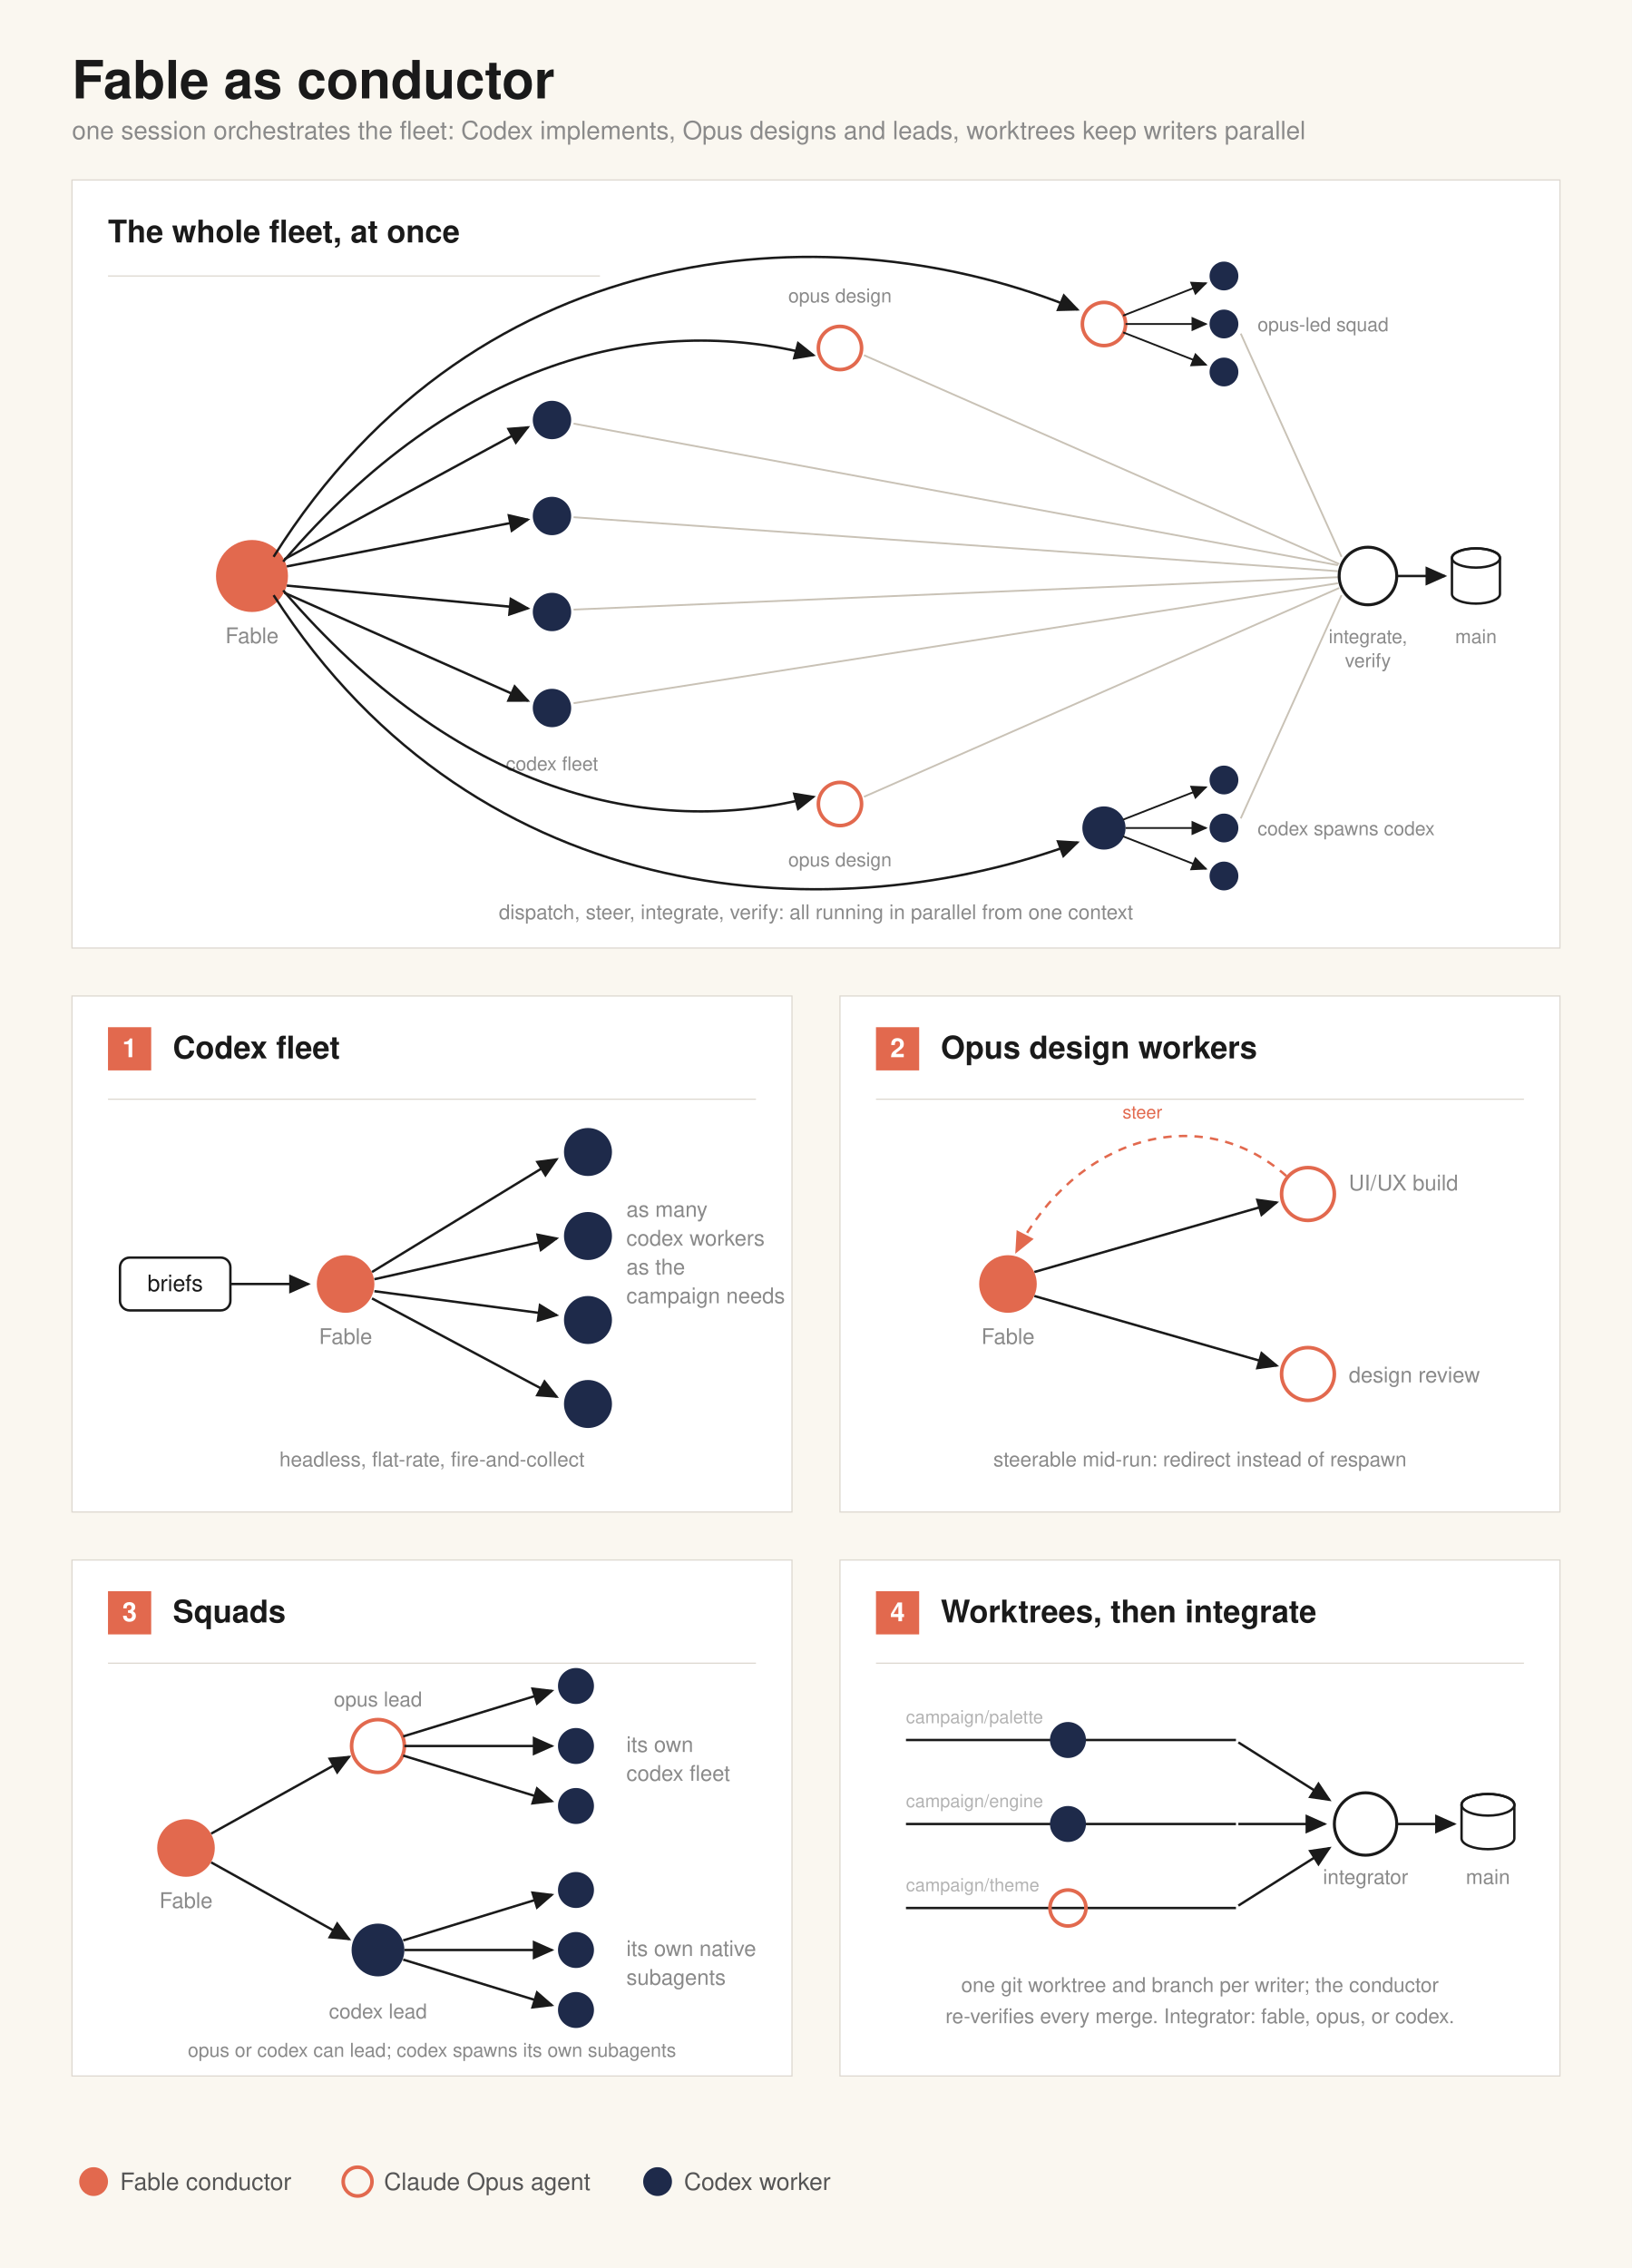
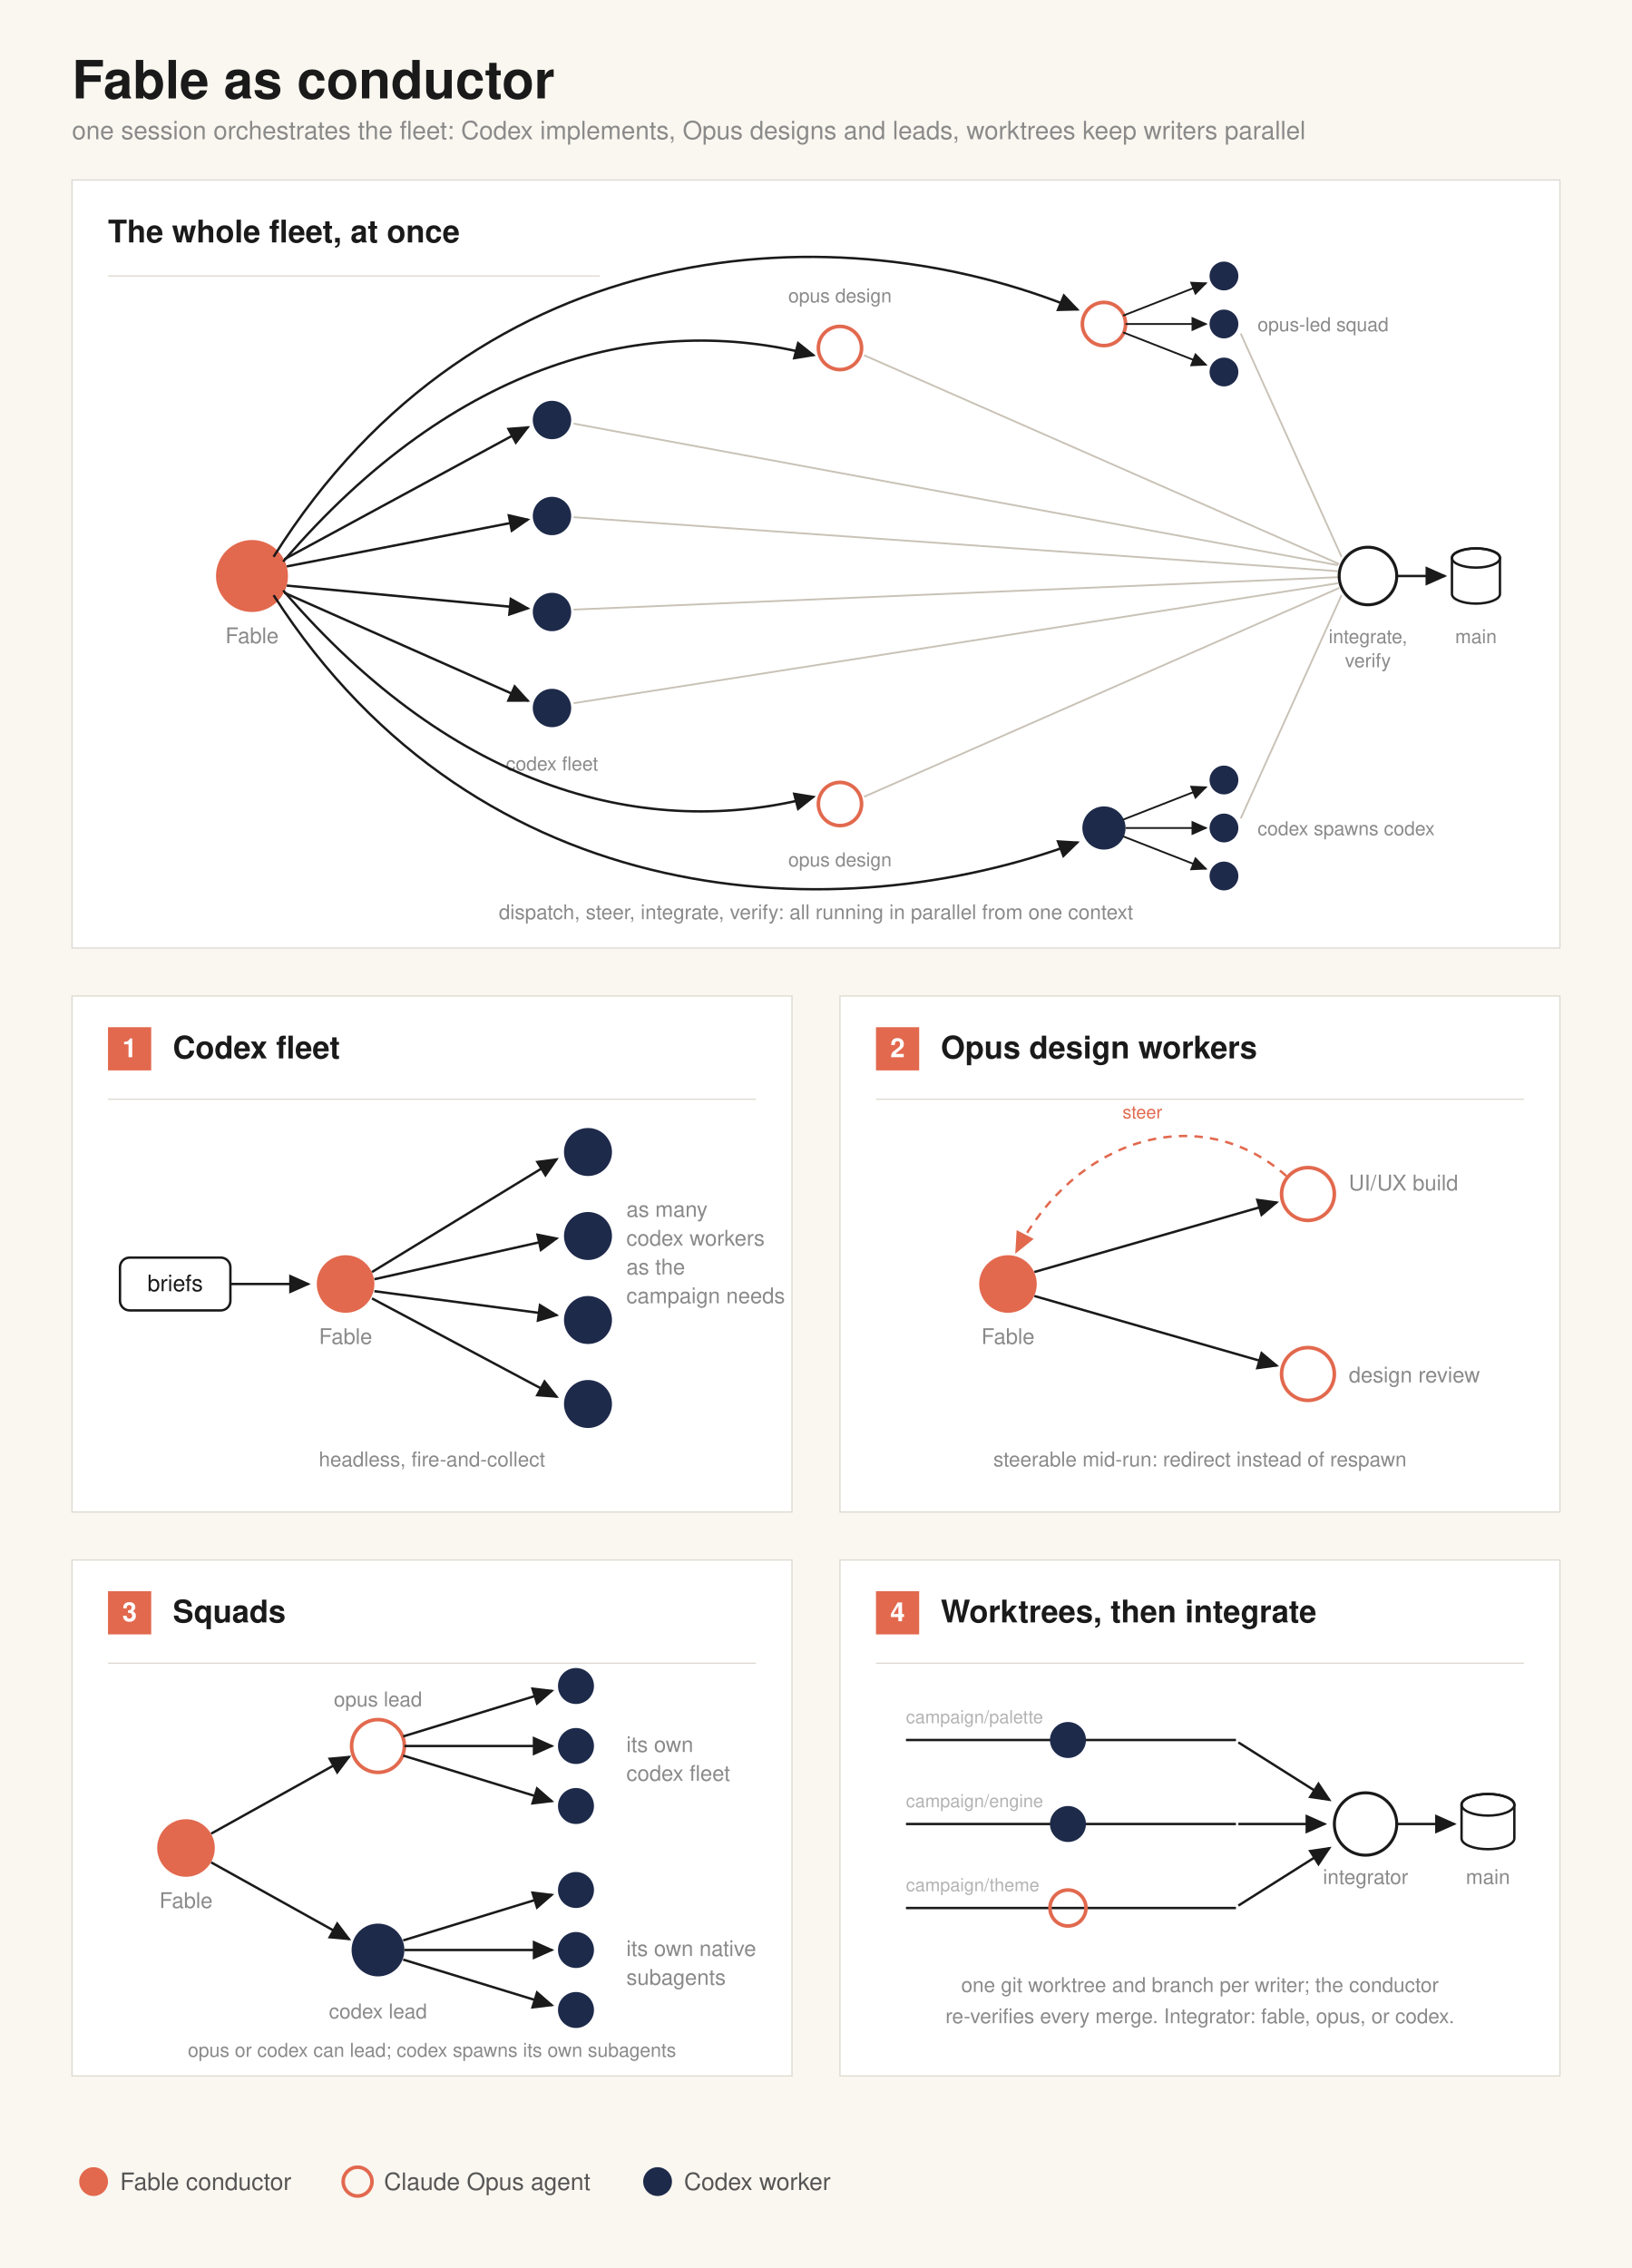
<svg xmlns="http://www.w3.org/2000/svg" viewBox="0 0 1360 1890" font-family="Helvetica Neue, Helvetica, Arial, sans-serif">
  <defs>
    <marker id="a" markerWidth="9" markerHeight="8" refX="8" refY="4" orient="auto">
      <path d="M0,0 L9,4 L0,8 z" fill="#1a1a1a" />
    </marker>
    <marker id="ao" markerWidth="9" markerHeight="8" refX="8" refY="4" orient="auto">
      <path d="M0,0 L9,4 L0,8 z" fill="#e2694e" />
    </marker>
    <marker id="ag" markerWidth="9" markerHeight="8" refX="8" refY="4" orient="auto">
      <path d="M0,0 L9,4 L0,8 z" fill="#b3b3b3" />
    </marker>
  </defs>
  <rect width="1360" height="1890" fill="#faf7f0" />
  <text x="60" y="82" font-size="44" font-weight="700" fill="#1a1a1a">Fable as conductor</text>
  <text x="60" y="116" font-size="21" fill="#8a8a8a">one session orchestrates the fleet: Codex implements, Opus designs and leads, worktrees keep writers parallel</text>
  <g transform="translate(60,150)">
    <rect width="1240" height="640" fill="#ffffff" stroke="#ddd8d0" />
    <text x="30" y="52" font-size="26" font-weight="700" fill="#1a1a1a">The whole fleet, at once</text>
    <line x1="30" y1="80" x2="440" y2="80" stroke="#ddd8d0" />
    <circle cx="150" cy="330" r="30" fill="#e2694e" />
    <text x="150" y="386" font-size="18" fill="#8a8a8a" text-anchor="middle">Fable</text>
    <circle cx="400" cy="200" r="16" fill="#1e2a4a" />
    <circle cx="400" cy="280" r="16" fill="#1e2a4a" />
    <circle cx="400" cy="360" r="16" fill="#1e2a4a" />
    <circle cx="400" cy="440" r="16" fill="#1e2a4a" />
    <text x="400" y="492" font-size="16" fill="#8a8a8a" text-anchor="middle">codex fleet</text>
    <line x1="177" y1="316" x2="380" y2="206" stroke="#1a1a1a" stroke-width="2" marker-end="url(#a)" />
    <line x1="179" y1="322" x2="380" y2="283" stroke="#1a1a1a" stroke-width="2" marker-end="url(#a)" />
    <line x1="179" y1="338" x2="380" y2="357" stroke="#1a1a1a" stroke-width="2" marker-end="url(#a)" />
    <line x1="177" y1="344" x2="380" y2="434" stroke="#1a1a1a" stroke-width="2" marker-end="url(#a)" />
    <circle cx="640" cy="140" r="18" fill="none" stroke="#e2694e" stroke-width="3" />
    <circle cx="640" cy="520" r="18" fill="none" stroke="#e2694e" stroke-width="3" />
    <text x="640" y="102" font-size="16" fill="#8a8a8a" text-anchor="middle">opus design</text>
    <text x="640" y="572" font-size="16" fill="#8a8a8a" text-anchor="middle">opus design</text>
    <path d="M176,318 C 320,150 480,110 618,146" fill="none" stroke="#1a1a1a" stroke-width="2" marker-end="url(#a)" />
    <path d="M176,342 C 320,510 480,550 618,514" fill="none" stroke="#1a1a1a" stroke-width="2" marker-end="url(#a)" />
    <circle cx="860" cy="120" r="18" fill="none" stroke="#e2694e" stroke-width="3" />
    <circle cx="960" cy="80" r="12" fill="#1e2a4a" />
    <circle cx="960" cy="120" r="12" fill="#1e2a4a" />
    <circle cx="960" cy="160" r="12" fill="#1e2a4a" />
    <circle cx="860" cy="540" r="18" fill="#1e2a4a" />
    <circle cx="960" cy="500" r="12" fill="#1e2a4a" />
    <circle cx="960" cy="540" r="12" fill="#1e2a4a" />
    <circle cx="960" cy="580" r="12" fill="#1e2a4a" />
    <text x="988" y="126" font-size="16" fill="#8a8a8a">opus-led squad</text>
    <text x="988" y="546" font-size="16" fill="#8a8a8a">codex spawns codex</text>
    <path d="M168,314 C 340,40 640,26 838,108" fill="none" stroke="#1a1a1a" stroke-width="2" marker-end="url(#a)" />
    <path d="M168,346 C 340,614 640,626 838,552" fill="none" stroke="#1a1a1a" stroke-width="2" marker-end="url(#a)" />
    <line x1="876" y1="113" x2="945" y2="86" stroke="#1a1a1a" stroke-width="1.5" marker-end="url(#a)" />
    <line x1="878" y1="120" x2="945" y2="120" stroke="#1a1a1a" stroke-width="1.5" marker-end="url(#a)" />
    <line x1="876" y1="127" x2="945" y2="154" stroke="#1a1a1a" stroke-width="1.5" marker-end="url(#a)" />
    <line x1="876" y1="533" x2="945" y2="506" stroke="#1a1a1a" stroke-width="1.5" marker-end="url(#a)" />
    <line x1="878" y1="540" x2="945" y2="540" stroke="#1a1a1a" stroke-width="1.5" marker-end="url(#a)" />
    <line x1="876" y1="547" x2="945" y2="574" stroke="#1a1a1a" stroke-width="1.5" marker-end="url(#a)" />
    <line x1="418" y1="203" x2="1055" y2="321" stroke="#c9c2b6" stroke-width="1.5" />
    <line x1="418" y1="281" x2="1055" y2="326" stroke="#c9c2b6" stroke-width="1.5" />
    <line x1="418" y1="358" x2="1055" y2="331" stroke="#c9c2b6" stroke-width="1.5" />
    <line x1="418" y1="436" x2="1055" y2="336" stroke="#c9c2b6" stroke-width="1.5" />
    <line x1="660" y1="146" x2="1056" y2="320" stroke="#c9c2b6" stroke-width="1.5" />
    <line x1="660" y1="514" x2="1056" y2="340" stroke="#c9c2b6" stroke-width="1.5" />
    <line x1="974" y1="128" x2="1058" y2="314" stroke="#c9c2b6" stroke-width="1.5" />
    <line x1="974" y1="532" x2="1058" y2="346" stroke="#c9c2b6" stroke-width="1.5" />
    <circle cx="1080" cy="330" r="24" fill="none" stroke="#1a1a1a" stroke-width="2.5" />
    <text x="1080" y="386" font-size="16" fill="#8a8a8a" text-anchor="middle">integrate,</text>
    <text x="1080" y="406" font-size="16" fill="#8a8a8a" text-anchor="middle">verify</text>
    <line x1="1104" y1="330" x2="1144" y2="330" stroke="#1a1a1a" stroke-width="2" marker-end="url(#a)" />
    <path d="M1150,315 a20,8 0 0,1 40,0 v30 a20,8 0 0,1 -40,0 z" fill="none" stroke="#1a1a1a" stroke-width="2" />
    <ellipse cx="1170" cy="315" rx="20" ry="8" fill="none" stroke="#1a1a1a" stroke-width="2" />
    <text x="1170" y="386" font-size="16" fill="#8a8a8a" text-anchor="middle">main</text>
    <text x="620" y="616" font-size="17" fill="#8a8a8a" text-anchor="middle">dispatch, steer, integrate, verify: all running in parallel from one context</text>
  </g>
  <g transform="translate(60,830)">
    <rect width="600" height="430" fill="#ffffff" stroke="#ddd8d0" />
    <rect x="30" y="26" width="36" height="36" fill="#e2694e" />
    <text x="48" y="51" font-size="22" font-weight="700" fill="#fff" text-anchor="middle">1</text>
    <text x="84" y="52" font-size="26" font-weight="700" fill="#1a1a1a">Codex fleet</text>
    <line x1="30" y1="86" x2="570" y2="86" stroke="#ddd8d0" />
    <rect x="40" y="218" width="92" height="44" rx="8" fill="none" stroke="#1a1a1a" stroke-width="2" />
    <text x="86" y="246" font-size="19" fill="#1a1a1a" text-anchor="middle">briefs</text>
    <circle cx="228" cy="240" r="24" fill="#e2694e" />
    <text x="228" y="290" font-size="18" fill="#8a8a8a" text-anchor="middle">Fable</text>
    <line x1="132" y1="240" x2="197" y2="240" stroke="#1a1a1a" stroke-width="2" marker-end="url(#a)" />
    <circle cx="430" cy="130" r="20" fill="#1e2a4a" />
    <circle cx="430" cy="200" r="20" fill="#1e2a4a" />
    <circle cx="430" cy="270" r="20" fill="#1e2a4a" />
    <circle cx="430" cy="340" r="20" fill="#1e2a4a" />
    <line x1="250" y1="230" x2="404" y2="136" stroke="#1a1a1a" stroke-width="2" marker-end="url(#a)" />
    <line x1="252" y1="236" x2="404" y2="202" stroke="#1a1a1a" stroke-width="2" marker-end="url(#a)" />
    <line x1="252" y1="246" x2="404" y2="266" stroke="#1a1a1a" stroke-width="2" marker-end="url(#a)" />
    <line x1="250" y1="252" x2="404" y2="334" stroke="#1a1a1a" stroke-width="2" marker-end="url(#a)" />
    <text x="462" y="184" font-size="18" fill="#8a8a8a">as many</text>
    <text x="462" y="208" font-size="18" fill="#8a8a8a">codex workers</text>
    <text x="462" y="232" font-size="18" fill="#8a8a8a">as the</text>
    <text x="462" y="256" font-size="18" fill="#8a8a8a">campaign needs</text>
-     <text x="300" y="392" font-size="17" fill="#8a8a8a" text-anchor="middle">headless, flat-rate, fire-and-collect</text>
+     <text x="300" y="392" font-size="17" fill="#8a8a8a" text-anchor="middle">headless, fire-and-collect</text>
  </g>
  <g transform="translate(700,830)">
    <rect width="600" height="430" fill="#ffffff" stroke="#ddd8d0" />
    <rect x="30" y="26" width="36" height="36" fill="#e2694e" />
    <text x="48" y="51" font-size="22" font-weight="700" fill="#fff" text-anchor="middle">2</text>
    <text x="84" y="52" font-size="26" font-weight="700" fill="#1a1a1a">Opus design workers</text>
    <line x1="30" y1="86" x2="570" y2="86" stroke="#ddd8d0" />
    <circle cx="140" cy="240" r="24" fill="#e2694e" />
    <text x="140" y="290" font-size="18" fill="#8a8a8a" text-anchor="middle">Fable</text>
    <circle cx="390" cy="165" r="22" fill="none" stroke="#e2694e" stroke-width="3" />
    <circle cx="390" cy="315" r="22" fill="none" stroke="#e2694e" stroke-width="3" />
    <text x="424" y="162" font-size="18" fill="#8a8a8a">UI/UX build</text>
    <text x="424" y="322" font-size="18" fill="#8a8a8a">design review</text>
    <line x1="162" y1="230" x2="364" y2="172" stroke="#1a1a1a" stroke-width="2" marker-end="url(#a)" />
    <line x1="162" y1="250" x2="364" y2="308" stroke="#1a1a1a" stroke-width="2" marker-end="url(#a)" />
    <path d="M372,150 C 300,86 196,118 147,213" fill="none" stroke="#e2694e" stroke-width="2" stroke-dasharray="7,6" marker-end="url(#ao)" />
    <text x="252" y="102" font-size="15" fill="#e2694e" text-anchor="middle">steer</text>
    <text x="300" y="392" font-size="17" fill="#8a8a8a" text-anchor="middle">steerable mid-run: redirect instead of respawn</text>
  </g>
  <g transform="translate(60,1300)">
    <rect width="600" height="430" fill="#ffffff" stroke="#ddd8d0" />
    <rect x="30" y="26" width="36" height="36" fill="#e2694e" />
    <text x="48" y="51" font-size="22" font-weight="700" fill="#fff" text-anchor="middle">3</text>
    <text x="84" y="52" font-size="26" font-weight="700" fill="#1a1a1a">Squads</text>
    <line x1="30" y1="86" x2="570" y2="86" stroke="#ddd8d0" />
    <circle cx="95" cy="240" r="24" fill="#e2694e" />
    <text x="95" y="290" font-size="18" fill="#8a8a8a" text-anchor="middle">Fable</text>
    <circle cx="255" cy="155" r="22" fill="none" stroke="#e2694e" stroke-width="3" />
    <circle cx="255" cy="325" r="22" fill="#1e2a4a" />
    <text x="255" y="122" font-size="17" fill="#8a8a8a" text-anchor="middle">opus lead</text>
    <text x="255" y="382" font-size="17" fill="#8a8a8a" text-anchor="middle">codex lead</text>
    <line x1="116" y1="228" x2="231" y2="164" stroke="#1a1a1a" stroke-width="2" marker-end="url(#a)" />
    <line x1="116" y1="252" x2="231" y2="316" stroke="#1a1a1a" stroke-width="2" marker-end="url(#a)" />
    <circle cx="420" cy="105" r="15" fill="#1e2a4a" />
    <circle cx="420" cy="155" r="15" fill="#1e2a4a" />
    <circle cx="420" cy="205" r="15" fill="#1e2a4a" />
    <circle cx="420" cy="275" r="15" fill="#1e2a4a" />
    <circle cx="420" cy="325" r="15" fill="#1e2a4a" />
    <circle cx="420" cy="375" r="15" fill="#1e2a4a" />
    <line x1="276" y1="147" x2="400" y2="109" stroke="#1a1a1a" stroke-width="2" marker-end="url(#a)" />
    <line x1="277" y1="155" x2="400" y2="155" stroke="#1a1a1a" stroke-width="2" marker-end="url(#a)" />
    <line x1="276" y1="163" x2="400" y2="201" stroke="#1a1a1a" stroke-width="2" marker-end="url(#a)" />
    <line x1="276" y1="317" x2="400" y2="279" stroke="#1a1a1a" stroke-width="2" marker-end="url(#a)" />
    <line x1="277" y1="325" x2="400" y2="325" stroke="#1a1a1a" stroke-width="2" marker-end="url(#a)" />
    <line x1="276" y1="333" x2="400" y2="371" stroke="#1a1a1a" stroke-width="2" marker-end="url(#a)" />
    <text x="462" y="160" font-size="18" fill="#8a8a8a">its own</text>
    <text x="462" y="184" font-size="18" fill="#8a8a8a">codex fleet</text>
    <text x="462" y="330" font-size="18" fill="#8a8a8a">its own native</text>
    <text x="462" y="354" font-size="18" fill="#8a8a8a">subagents</text>
    <text x="300" y="414" font-size="16" fill="#8a8a8a" text-anchor="middle">opus or codex can lead; codex spawns its own subagents</text>
  </g>
  <g transform="translate(700,1300)">
    <rect width="600" height="430" fill="#ffffff" stroke="#ddd8d0" />
    <rect x="30" y="26" width="36" height="36" fill="#e2694e" />
    <text x="48" y="51" font-size="22" font-weight="700" fill="#fff" text-anchor="middle">4</text>
    <text x="84" y="52" font-size="26" font-weight="700" fill="#1a1a1a">Worktrees, then integrate</text>
    <line x1="30" y1="86" x2="570" y2="86" stroke="#ddd8d0" />
    <line x1="55" y1="150" x2="330" y2="150" stroke="#1a1a1a" stroke-width="2" />
    <line x1="55" y1="220" x2="330" y2="220" stroke="#1a1a1a" stroke-width="2" />
    <line x1="55" y1="290" x2="330" y2="290" stroke="#1a1a1a" stroke-width="2" />
    <circle cx="190" cy="150" r="15" fill="#1e2a4a" />
    <circle cx="190" cy="220" r="15" fill="#1e2a4a" />
    <circle cx="190" cy="290" r="15" fill="none" stroke="#e2694e" stroke-width="3" />
    <text x="55" y="136" font-size="15" fill="#b3b3b3">campaign/palette</text>
    <text x="55" y="206" font-size="15" fill="#b3b3b3">campaign/engine</text>
    <text x="55" y="276" font-size="15" fill="#b3b3b3">campaign/theme</text>
    <line x1="332" y1="152" x2="408" y2="200" stroke="#1a1a1a" stroke-width="2" marker-end="url(#a)" />
    <line x1="332" y1="220" x2="404" y2="220" stroke="#1a1a1a" stroke-width="2" marker-end="url(#a)" />
    <line x1="332" y1="288" x2="408" y2="240" stroke="#1a1a1a" stroke-width="2" marker-end="url(#a)" />
    <circle cx="438" cy="220" r="26" fill="none" stroke="#1a1a1a" stroke-width="2.5" />
    <text x="438" y="270" font-size="17" fill="#8a8a8a" text-anchor="middle">integrator</text>
    <line x1="464" y1="220" x2="512" y2="220" stroke="#1a1a1a" stroke-width="2" marker-end="url(#a)" />
    <path d="M518,204 a22,9 0 0,1 44,0 v28 a22,9 0 0,1 -44,0 z" fill="none" stroke="#1a1a1a" stroke-width="2" />
    <ellipse cx="540" cy="204" rx="22" ry="9" fill="none" stroke="#1a1a1a" stroke-width="2" />
    <text x="540" y="270" font-size="17" fill="#8a8a8a" text-anchor="middle">main</text>
    <text x="300" y="360" font-size="17" fill="#8a8a8a" text-anchor="middle">one git worktree and branch per writer; the conductor</text>
    <text x="300" y="386" font-size="17" fill="#8a8a8a" text-anchor="middle">re-verifies every merge. Integrator: fable, opus, or codex.</text>
  </g>
  <g transform="translate(66,1818)">
    <circle cx="12" cy="0" r="12" fill="#e2694e" />
    <text x="34" y="7" font-size="20" fill="#555">Fable conductor</text>
    <circle cx="232" cy="0" r="12" fill="none" stroke="#e2694e" stroke-width="3" />
    <text x="254" y="7" font-size="20" fill="#555">Claude Opus agent</text>
    <circle cx="482" cy="0" r="12" fill="#1e2a4a" />
    <text x="504" y="7" font-size="20" fill="#555">Codex worker</text>
  </g>
</svg>
